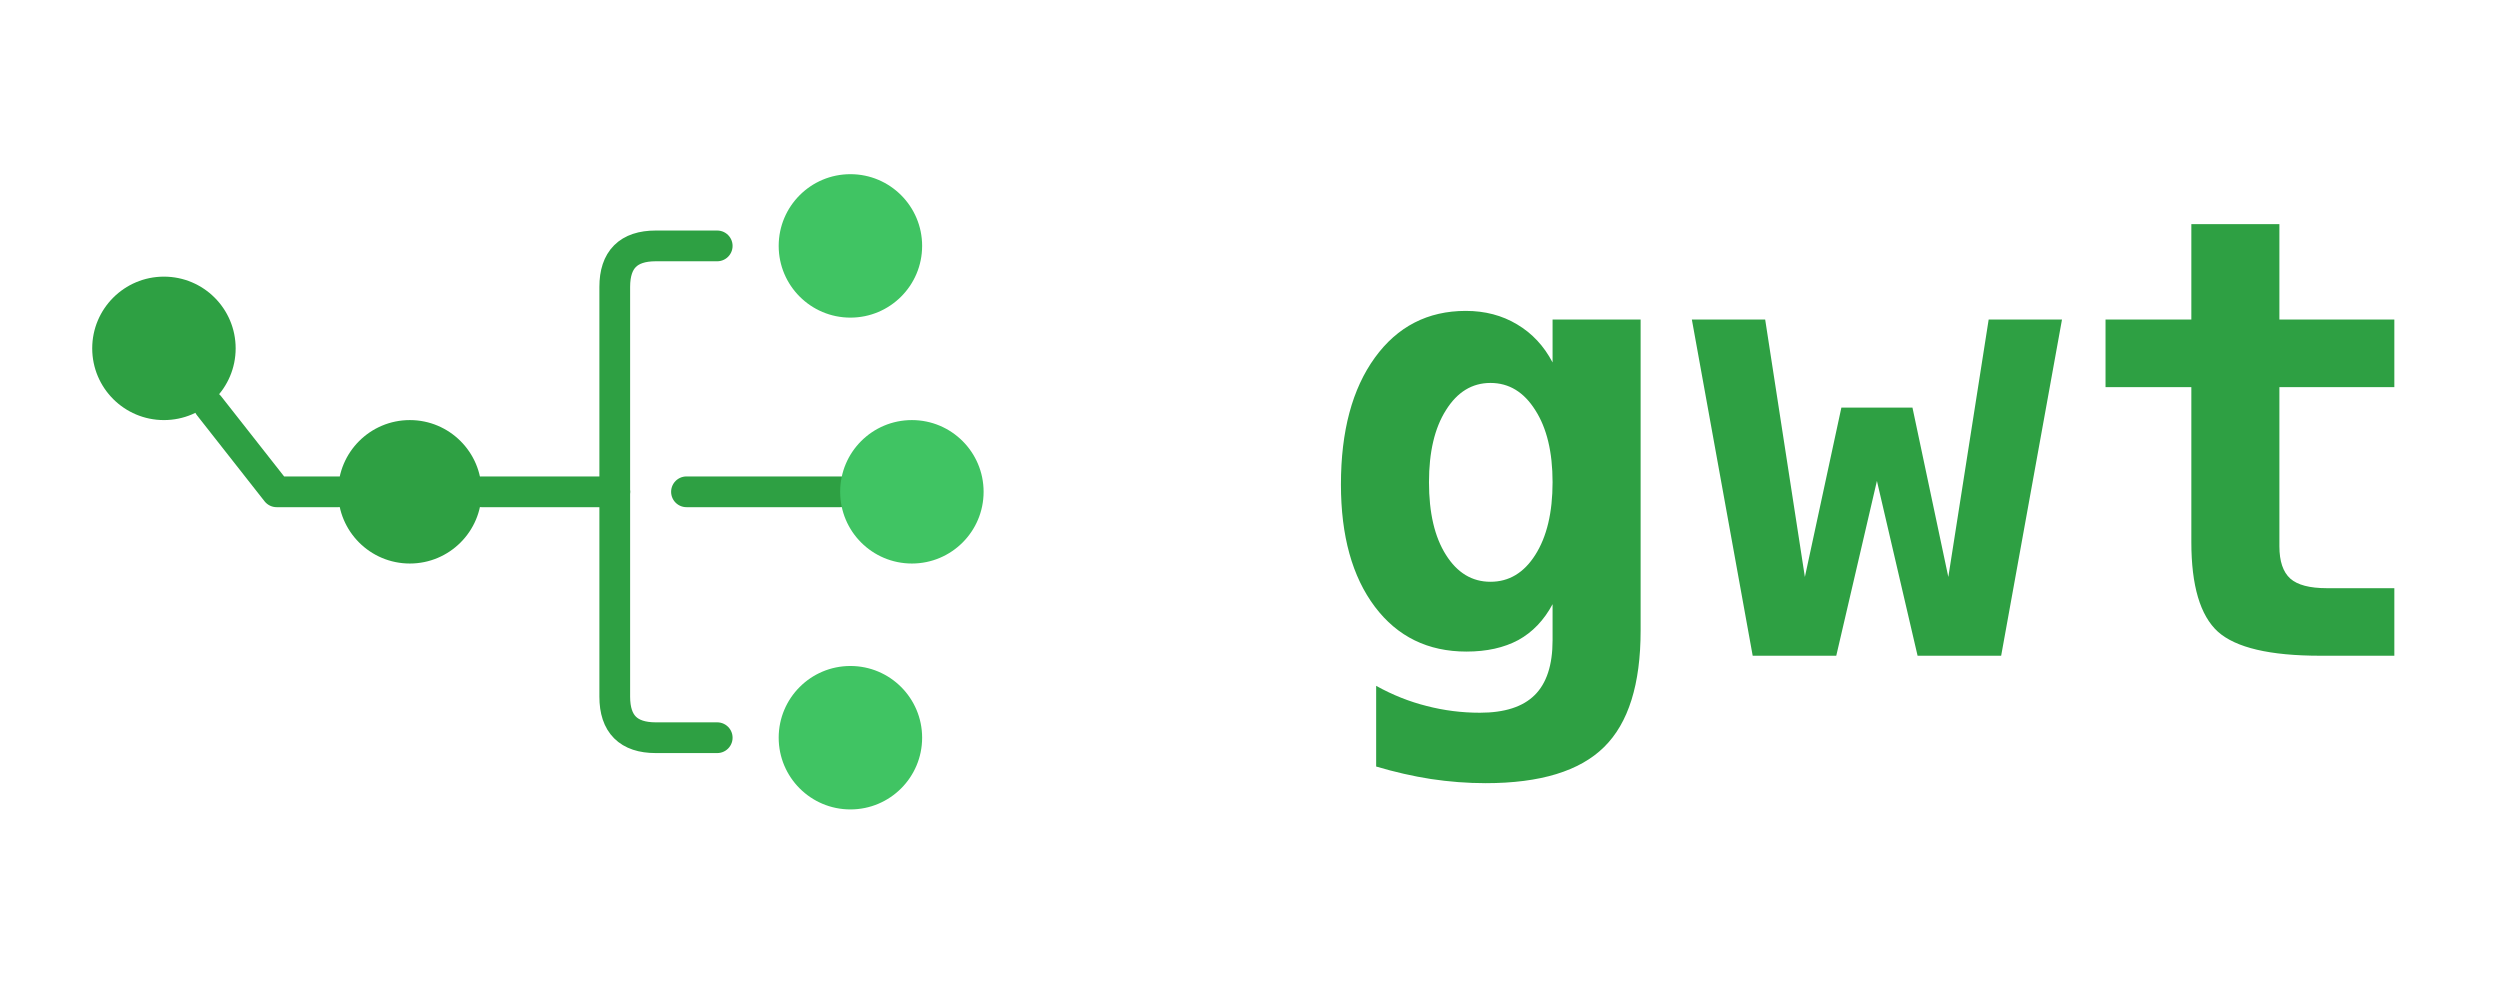
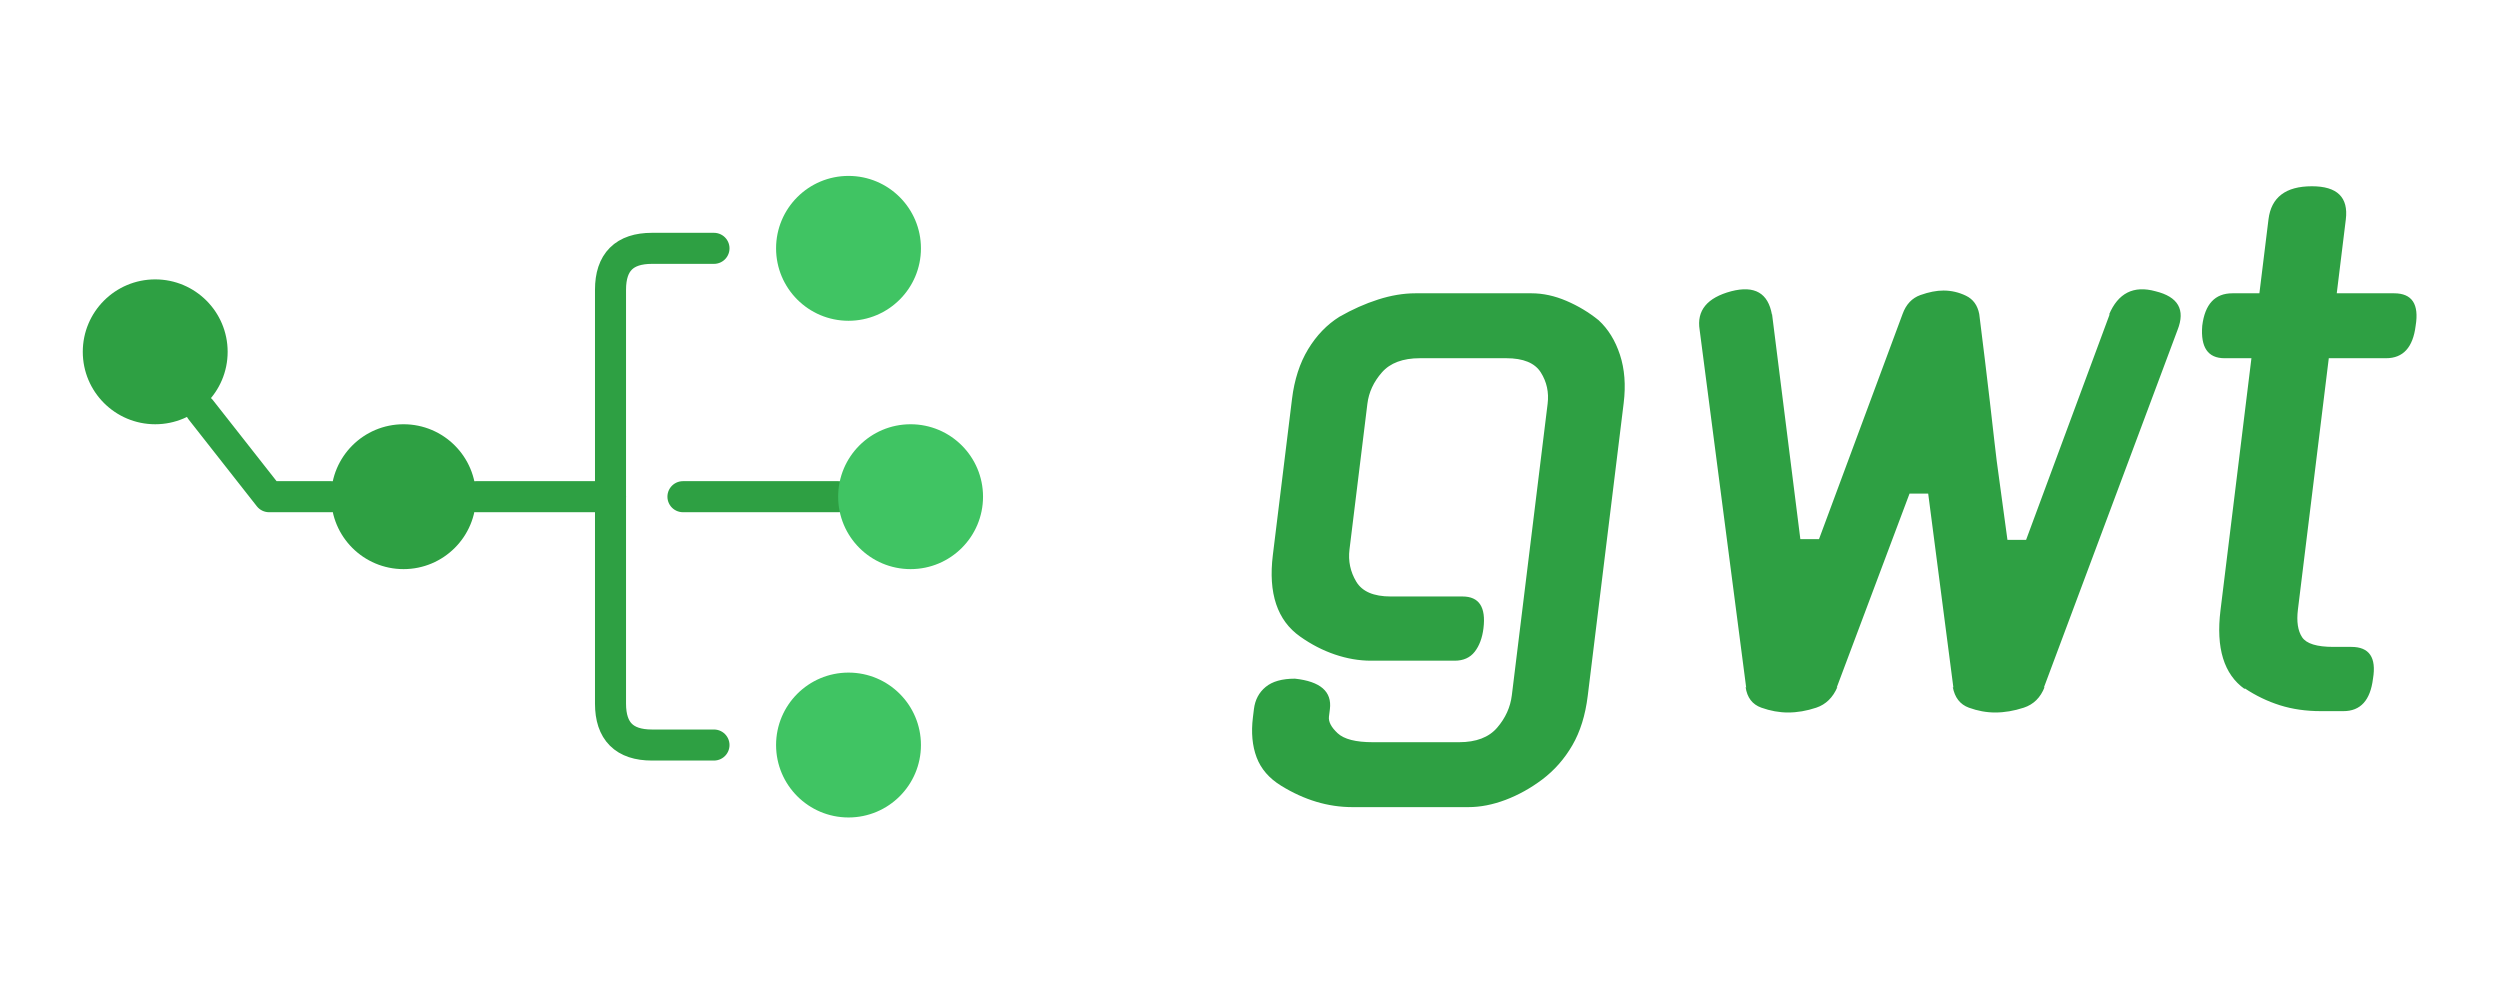
- <svg xmlns="http://www.w3.org/2000/svg" viewBox="0 0 122 48" role="img" aria-label="gwt — git worktree toolkit">
-   <g fill="none" stroke="#2ea043" stroke-width="1.5" stroke-linecap="round" stroke-linejoin="round">
-     <path d="M10.2 19.8 L13.5 24 H16.5" />
-     <path d="M23.5 24 H30" />
-     <path d="M30 24 L30 14 Q30 12 32 12 H35" />
-     <path d="M30 24 L30 34 Q30 36 32 36 H35" />
-     <path d="M33.5 24 H41" />
+ <svg xmlns="http://www.w3.org/2000/svg" viewBox="0 0 120.8 48" role="img" aria-label="gwt — git worktree toolkit">
+   <g transform="translate(-0.50 0)">
+     <g fill="none" stroke="#2ea043" stroke-width="1.5" stroke-linecap="round" stroke-linejoin="round">
+       <path d="M10.2 19.8 L13.5 24 H16.5" />
+       <path d="M23.5 24 H30" />
+       <path d="M30 24 L30 14 Q30 12 32 12 H35" />
+       <path d="M30 24 L30 34 Q30 36 32 36 H35" />
+       <path d="M33.5 24 H41" />
+     </g>
+     <circle cx="8" cy="17" r="3.5" fill="#2ea043" />
+     <circle cx="20" cy="24" r="3.5" fill="#2ea043" />
+     <circle cx="41.5" cy="12" r="3.5" fill="#40c463" />
+     <circle cx="44.5" cy="24" r="3.5" fill="#40c463" />
+     <circle cx="41.5" cy="36" r="3.5" fill="#40c463" />
  </g>
-   <circle cx="8" cy="17" r="3.5" fill="#2ea043" />
-   <circle cx="20" cy="24" r="3.5" fill="#2ea043" />
-   <circle cx="41.5" cy="12" r="3.5" fill="#40c463" />
-   <circle cx="44.5" cy="24" r="3.5" fill="#40c463" />
-   <circle cx="41.5" cy="36" r="3.5" fill="#40c463" />
-   <text x="64" y="32" fill="#2ea043" font-family="ui-monospace, 'SF Mono', SFMono-Regular, Menlo, Consolas, monospace" font-size="30" font-weight="700" letter-spacing="0.5">gwt</text>
+   <path d="M66.249 31.925Q65.382 31.925 64.501 31.625Q63.62 31.325 62.822 30.758Q61.163 29.59 61.504 26.82L62.43 19.278Q62.602 17.877 63.208 16.875Q63.815 15.874 64.719 15.307Q65.652 14.773 66.59 14.473Q67.528 14.172 68.396 14.172H74.002Q74.836 14.172 75.692 14.539Q76.548 14.907 77.246 15.474Q77.936 16.108 78.276 17.142Q78.616 18.177 78.456 19.478L76.719 33.627Q76.547 35.029 75.975 36.013Q75.404 36.998 74.521 37.665Q73.676 38.299 72.748 38.65Q71.821 39.0 70.953 39.0H65.347Q63.579 39.0 61.904 37.966Q61.035 37.432 60.72 36.597Q60.405 35.763 60.541 34.662L60.59 34.261Q60.672 33.594 61.155 33.194Q61.638 32.793 62.572 32.793Q64.416 32.993 64.261 34.261L64.215 34.628Q64.17 34.996 64.634 35.429Q65.098 35.863 66.333 35.863H70.504Q71.739 35.863 72.342 35.162Q72.946 34.462 73.052 33.594L74.781 19.512Q74.884 18.677 74.45 17.993Q74.017 17.309 72.783 17.309H68.611Q67.376 17.309 66.775 17.993Q66.174 18.677 66.072 19.512L65.207 26.553Q65.105 27.387 65.534 28.105Q65.963 28.822 67.198 28.822H70.668Q71.869 28.822 71.681 30.357Q71.595 31.058 71.258 31.492Q70.921 31.925 70.287 31.925ZM88.748 33.227 88.785 33.194Q88.458 33.961 87.762 34.195Q87.065 34.428 86.398 34.428Q85.764 34.428 85.109 34.195Q84.453 33.961 84.347 33.194L84.376 33.227L82.127 15.941Q81.899 14.539 83.658 14.072Q85.347 13.638 85.621 15.207L85.625 15.174L86.993 26.052H87.894L91.932 15.174Q92.185 14.473 92.796 14.256Q93.407 14.039 93.907 14.039Q94.474 14.039 94.994 14.289Q95.514 14.539 95.637 15.174Q95.789 16.375 95.913 17.409Q96.036 18.444 96.151 19.412Q96.265 20.379 96.368 21.314Q96.47 22.248 96.614 23.249L97 26.086H97.901Q98.9 23.383 99.922 20.63Q100.944 17.877 101.944 15.174L101.906 15.207Q102.566 13.638 104.148 14.072Q105.8 14.473 105.22 15.941L98.759 33.227L98.797 33.194Q98.502 33.961 97.789 34.195Q97.077 34.428 96.409 34.428Q95.775 34.428 95.136 34.195Q94.498 33.961 94.358 33.194L94.388 33.227L93.17 23.85H92.269ZM112.527 17.309 111.035 29.456Q110.929 30.324 111.238 30.791Q111.548 31.258 112.749 31.258H113.617Q114.919 31.258 114.663 32.793Q114.471 34.362 113.236 34.362H112.135Q111.067 34.362 110.167 34.078Q109.268 33.794 108.466 33.26L108.462 33.294Q106.958 32.226 107.294 29.489L108.789 17.309H107.488Q106.286 17.309 106.412 15.741Q106.605 14.172 107.873 14.172H109.174L109.613 10.602Q109.809 9 111.712 9Q113.547 9 113.35 10.602L112.912 14.172H115.682Q116.983 14.172 116.724 15.741Q116.531 17.309 115.296 17.309Z" fill="#2ea043" />
</svg>
